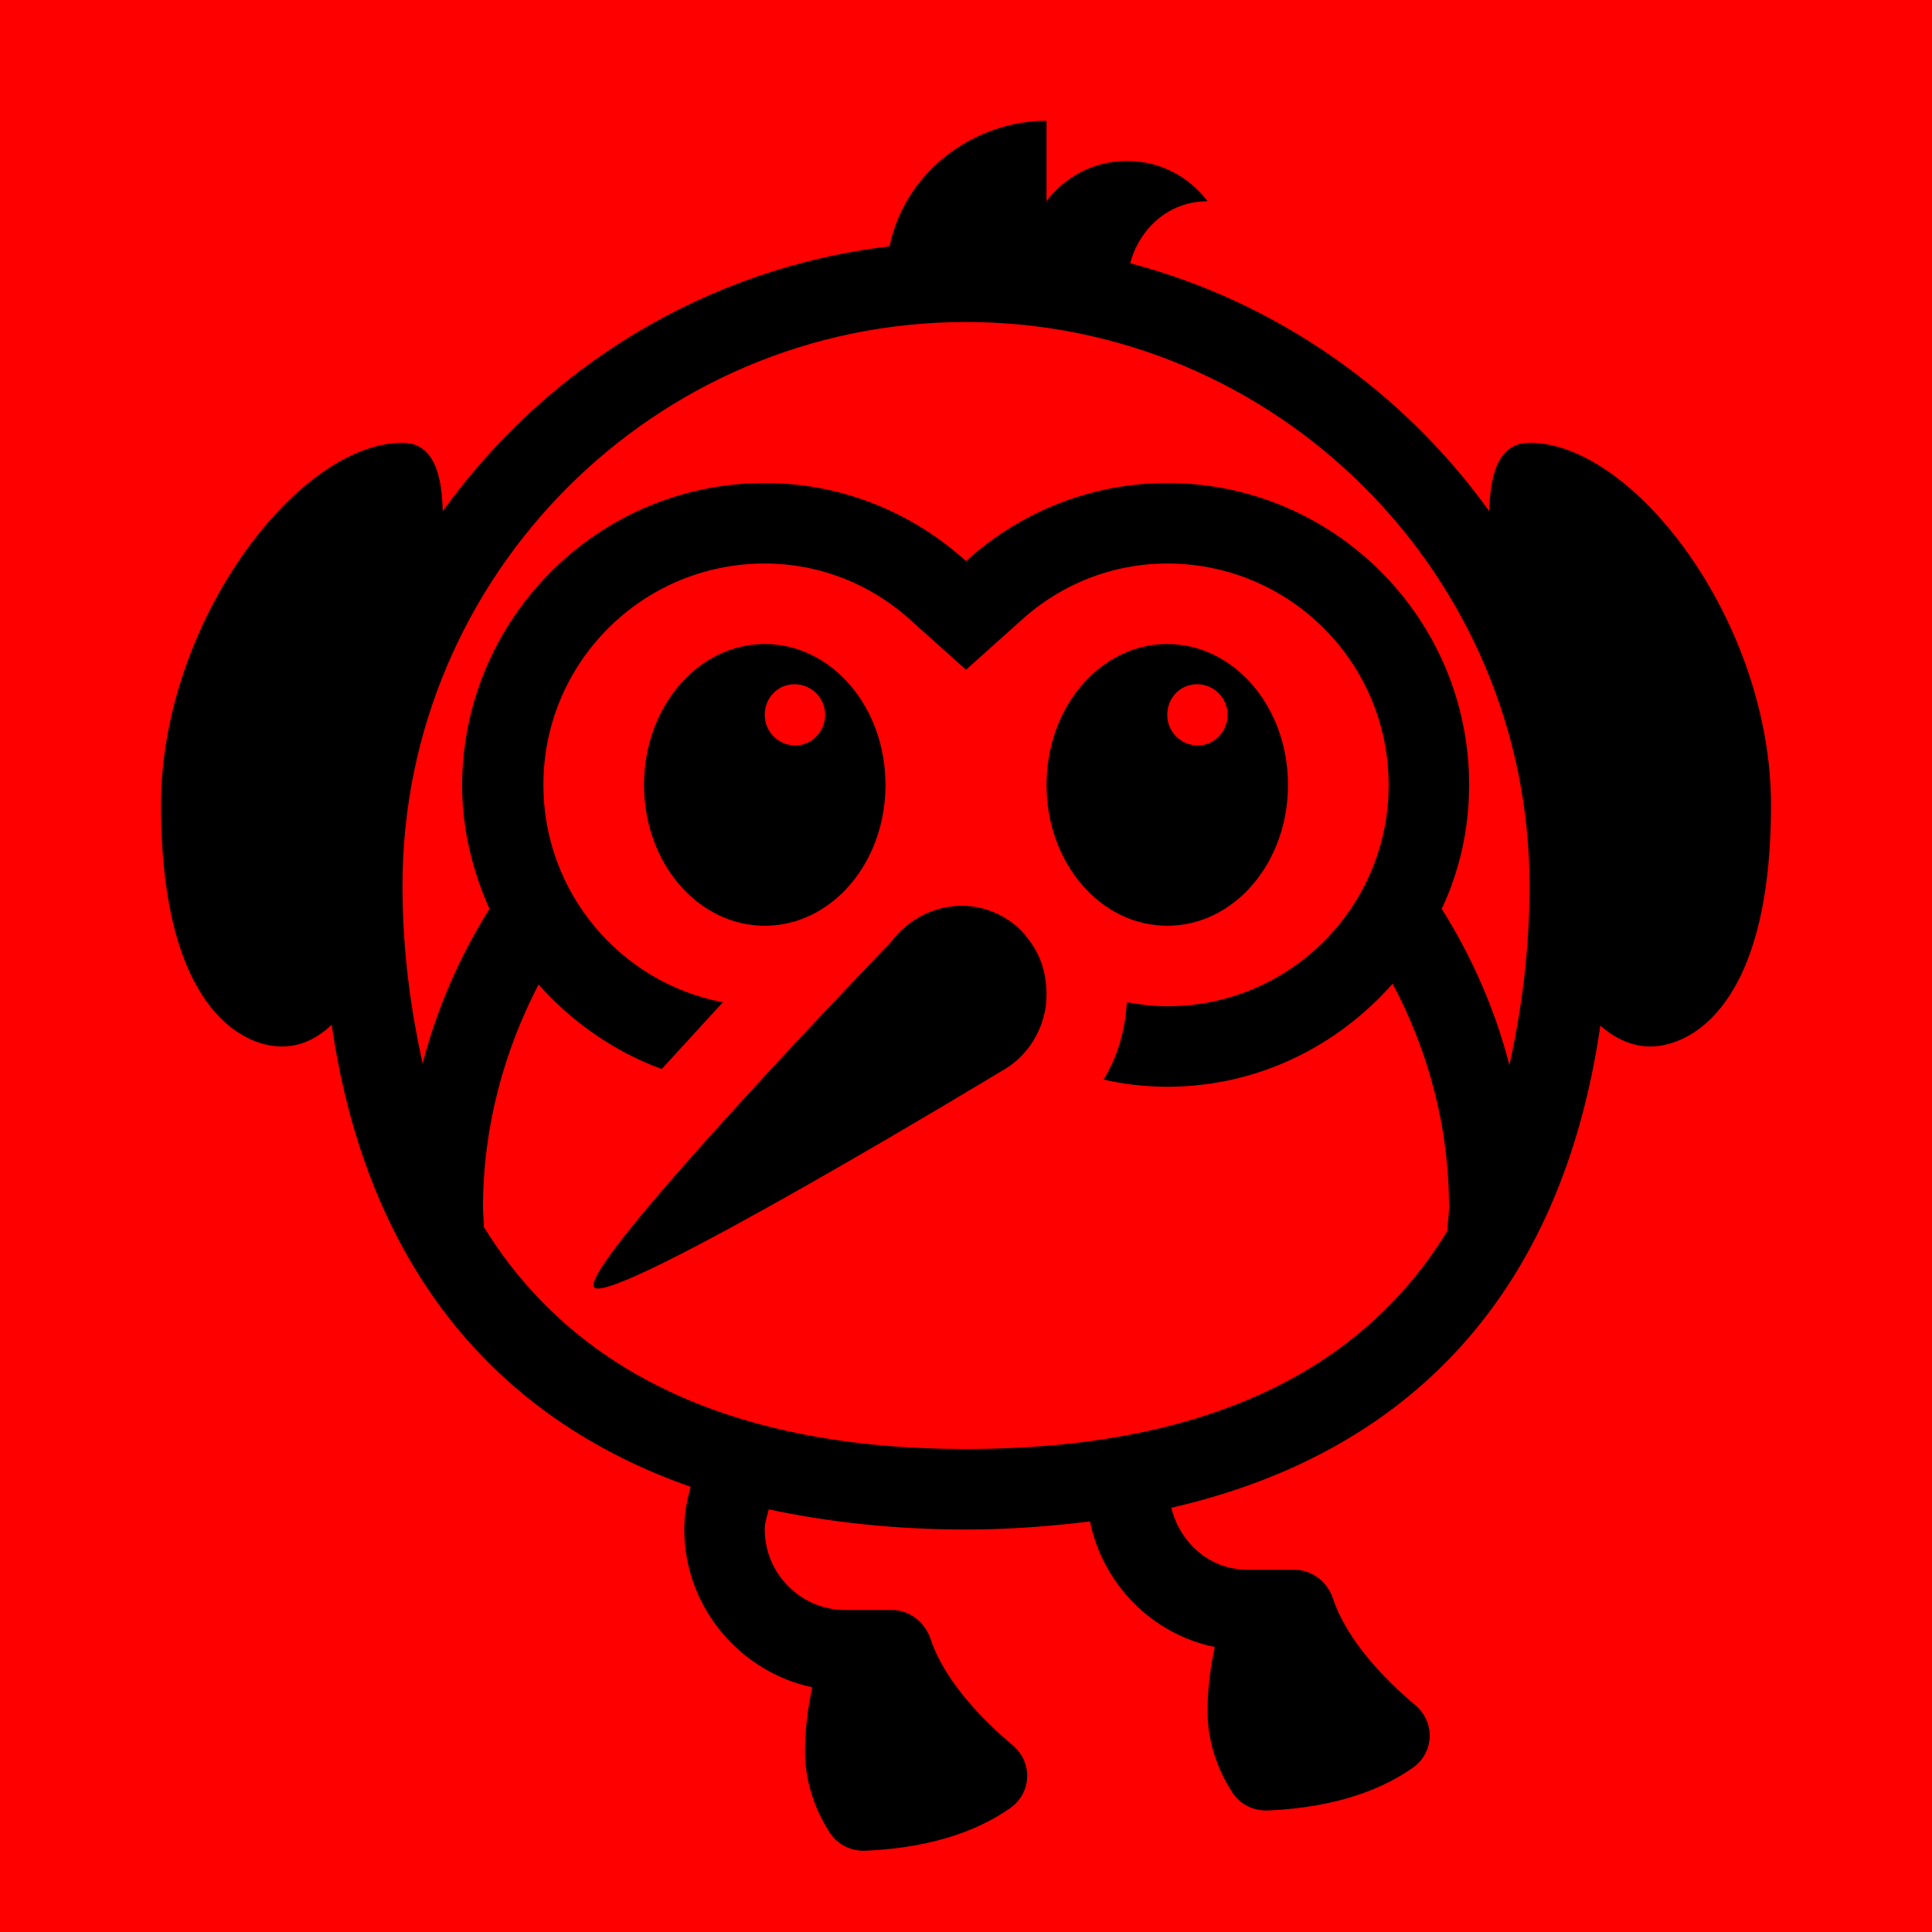
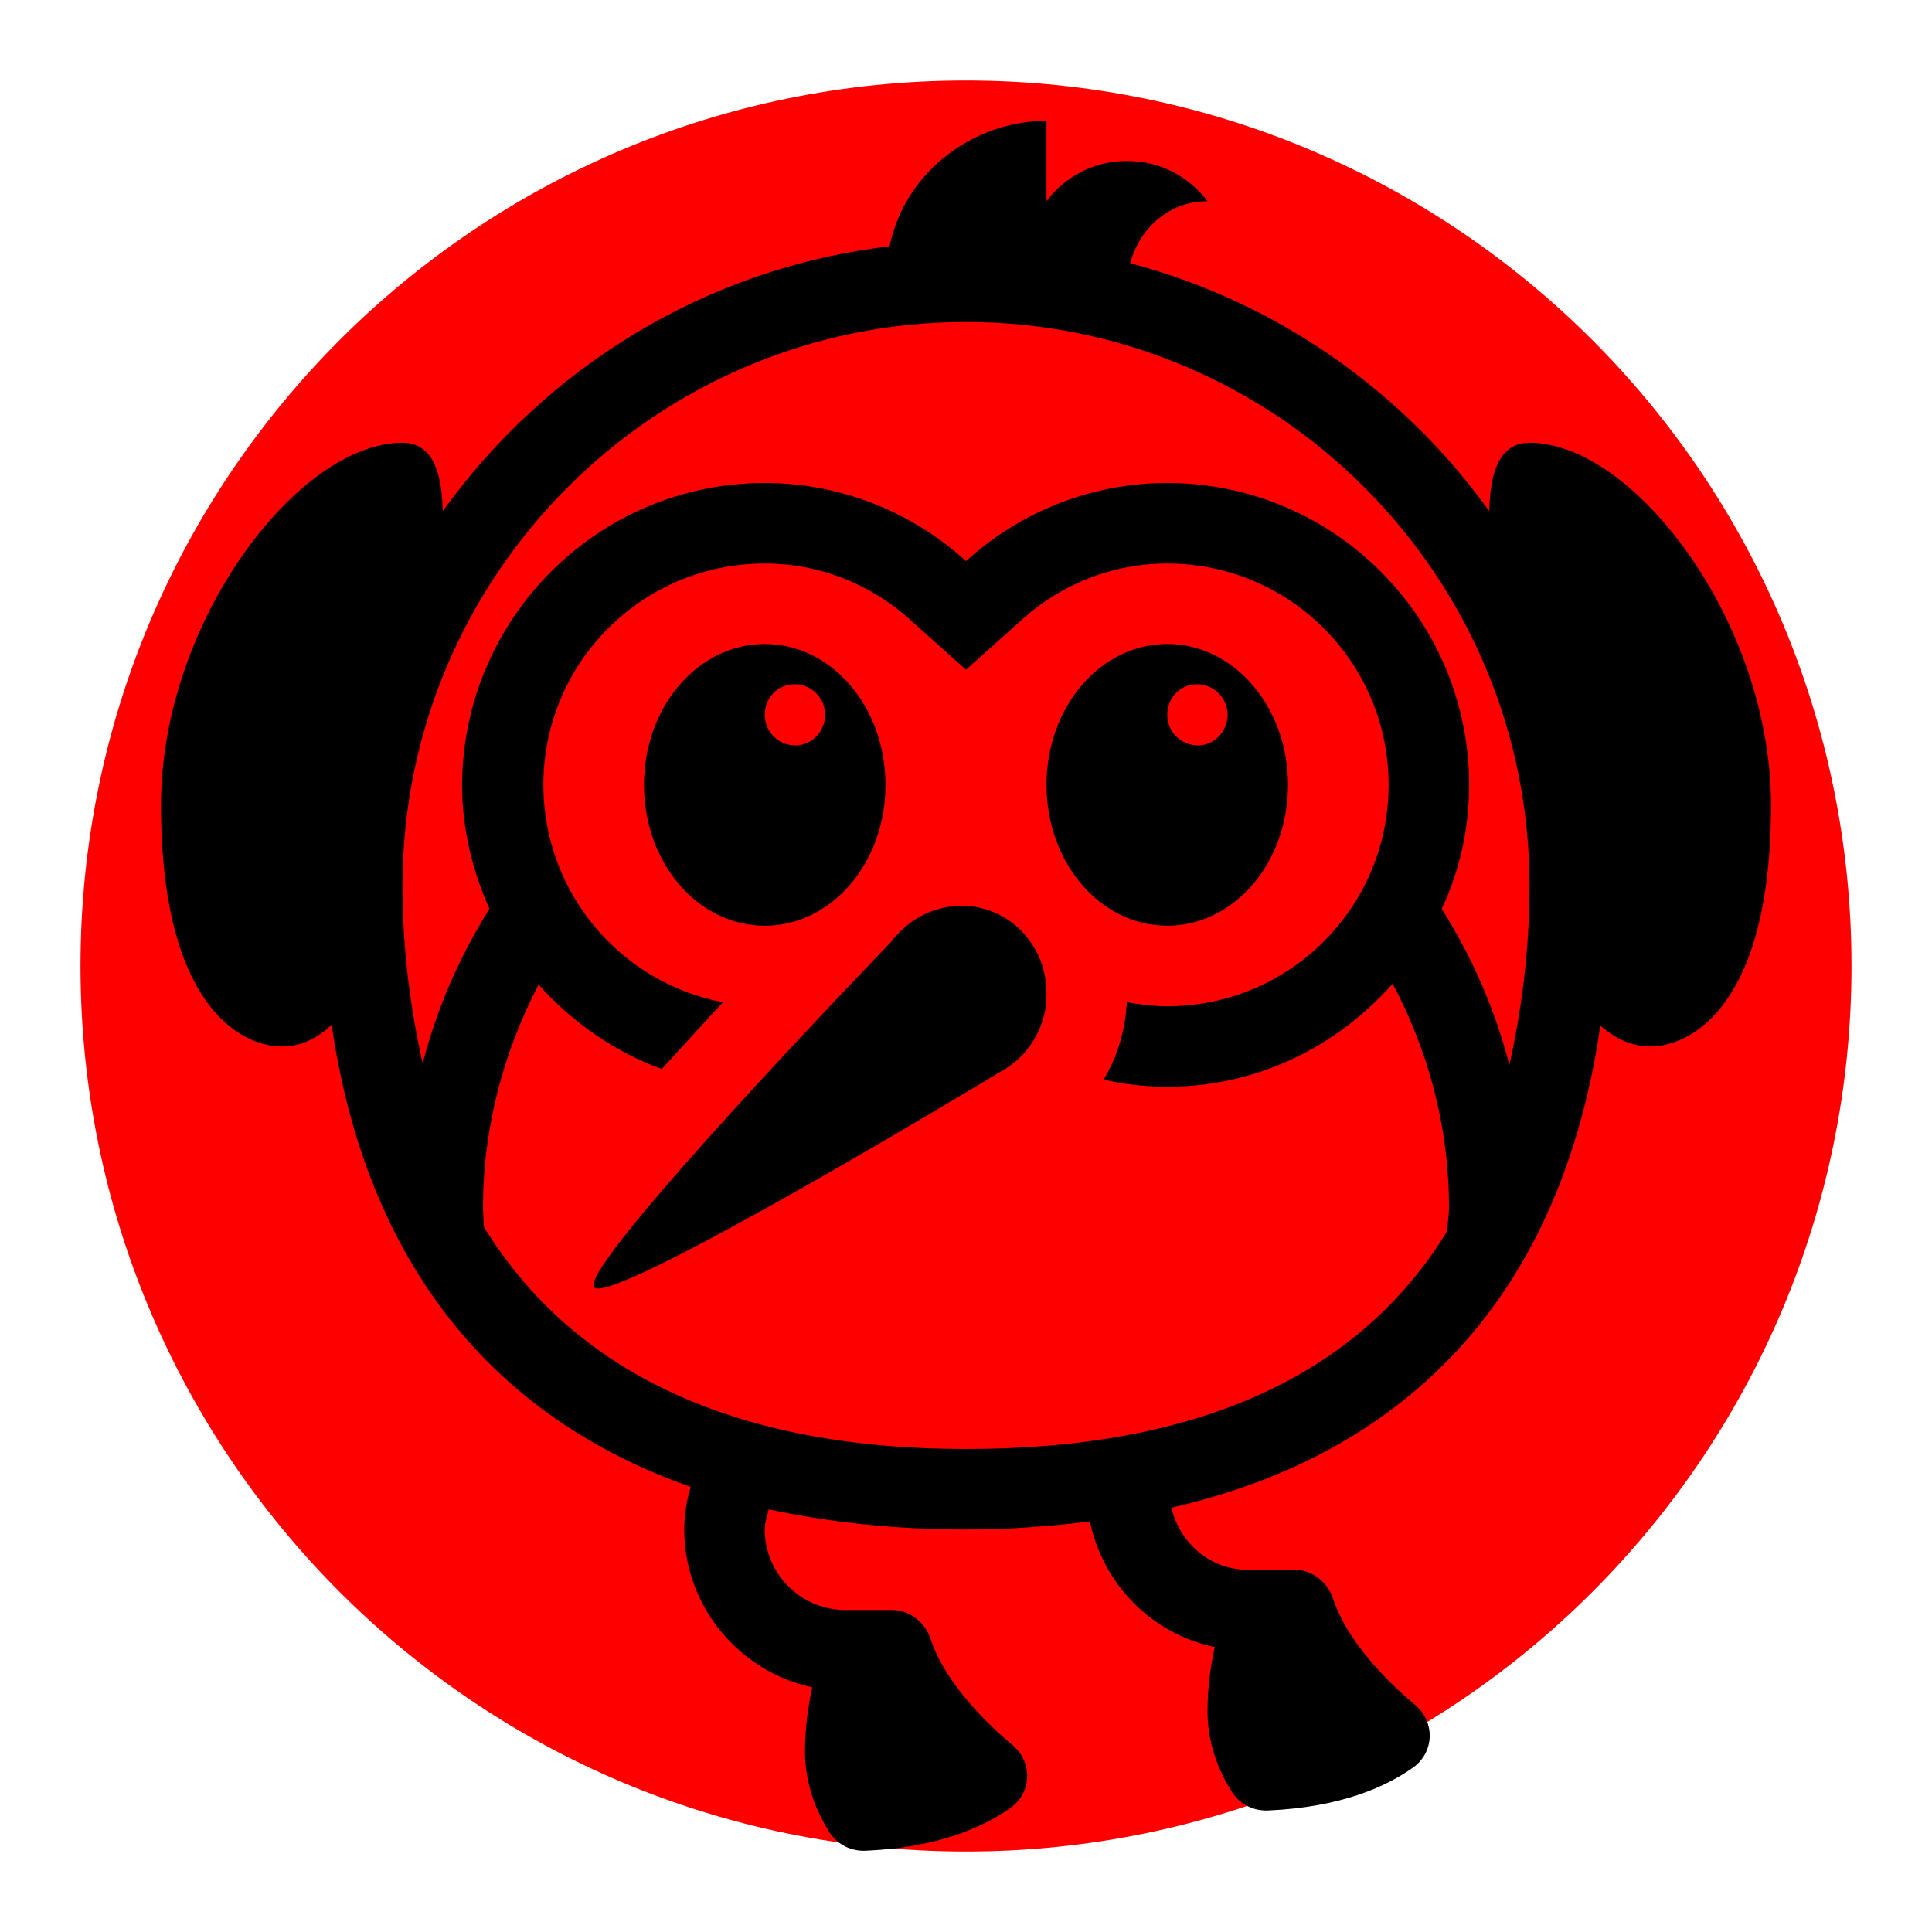
<svg xmlns="http://www.w3.org/2000/svg" enable-background="new 0 0 24 24" height="36px" viewBox="0 0 24 24" width="36px" fill="#000000">
-   <rect fill="#FF0000" height="36" width="36" />
+   <circle cx="12" cy="12" r="11" fill="#FF0000" />
  <g>
    <path d="M11.07,11.7c0.29-0.39,0.81-0.56,1.27-0.37c0.17,0.07,0.32,0.18,0.43,0.33c0.22,0.28,0.25,0.59,0.22,0.85 c-0.05,0.33-0.25,0.63-0.54,0.79c0,0-4.87,2.95-5.07,2.69S11.07,11.7,11.07,11.7z M22,10c0,2.5-1,3-1.5,3 c-0.23,0-0.44-0.1-0.62-0.26c-0.48,3.32-2.36,5.31-5.33,5.99c0.11,0.44,0.48,0.77,0.95,0.77l0,0h0.58c0.22,0,0.41,0.15,0.48,0.36 c0.17,0.52,0.66,1.02,1.02,1.32c0.25,0.21,0.24,0.59-0.03,0.78c-0.34,0.24-0.9,0.49-1.79,0.53c-0.18,0.01-0.35-0.07-0.45-0.22 C15.18,22.07,15,21.71,15,21.26c0-0.3,0.04-0.57,0.09-0.8c-0.78-0.16-1.39-0.78-1.55-1.56c-0.49,0.06-1,0.1-1.54,0.1 c-0.88,0-1.7-0.09-2.45-0.25C9.53,18.83,9.5,18.91,9.5,19c0,0.55,0.45,1,1,1l0,0h0.58c0.22,0,0.41,0.15,0.48,0.36 c0.17,0.52,0.66,1.02,1.02,1.32c0.25,0.21,0.24,0.59-0.03,0.78c-0.34,0.24-0.9,0.49-1.79,0.53c-0.18,0.01-0.35-0.07-0.45-0.22 C10.18,22.57,10,22.21,10,21.76c0-0.3,0.04-0.57,0.09-0.8C9.19,20.77,8.5,19.96,8.5,19c0-0.18,0.03-0.36,0.08-0.53 c-2.46-0.86-4.03-2.78-4.46-5.74C3.94,12.9,3.74,13,3.5,13C3,13,2,12.5,2,10c0-2.27,1.7-4.5,3-4.5c0.43,0,0.49,0.49,0.5,0.85 c1.28-1.78,3.26-3.02,5.55-3.29C11.25,2.1,12.13,1.5,13,1.5v1c0,0,0.33-0.5,1-0.5c0.67,0,1,0.5,1,0.5c-0.49,0-0.85,0.35-0.96,0.77 c1.82,0.48,3.39,1.59,4.46,3.08C18.51,5.99,18.57,5.5,19,5.5C20.3,5.5,22,7.73,22,10z M5,11c0,0.81,0.1,1.53,0.25,2.21 c0.18-0.69,0.46-1.33,0.83-1.92c-0.21-0.47-0.34-0.99-0.34-1.54C5.75,7.68,7.43,6,9.5,6c0.96,0,1.84,0.37,2.5,0.97 C12.66,6.37,13.54,6,14.5,6c2.07,0,3.75,1.68,3.75,3.75c0,0.55-0.12,1.07-0.34,1.54c0.37,0.59,0.66,1.24,0.84,1.94 C18.9,12.55,19,11.82,19,11c0-3.86-3.14-7-7-7C8.14,4,5,7.14,5,11z M17.98,15.29c0-0.1,0.02-0.19,0.02-0.29 c0-1.01-0.26-1.95-0.7-2.78c-0.69,0.78-1.68,1.28-2.8,1.28c-0.27,0-0.54-0.03-0.79-0.09c0.14-0.23,0.23-0.49,0.27-0.77 c0.01-0.07,0.01-0.13,0.02-0.19c0.17,0.03,0.33,0.05,0.5,0.05c1.52,0,2.75-1.23,2.75-2.75S16.02,7,14.5,7 c-0.67,0-1.32,0.25-1.83,0.72L12,8.32l-0.67-0.6C10.82,7.25,10.17,7,9.5,7C7.98,7,6.75,8.23,6.75,9.75c0,1.34,0.96,2.46,2.23,2.7 l-0.76,0.83c-0.6-0.22-1.12-0.59-1.53-1.05C6.26,13.06,6,14,6,15c0,0.08,0.01,0.15,0.01,0.24C7.13,17.06,9.14,18,12,18 C14.88,18,16.88,17.09,17.98,15.29z M16,9.75c0,0.97-0.67,1.75-1.5,1.75S13,10.72,13,9.75S13.67,8,14.5,8S16,8.78,16,9.75z M15.25,8.88c0-0.21-0.17-0.38-0.38-0.38S14.5,8.67,14.5,8.88s0.17,0.38,0.38,0.38S15.25,9.08,15.25,8.88z M11,9.75 c0,0.97-0.67,1.75-1.5,1.75S8,10.72,8,9.75S8.67,8,9.5,8S11,8.78,11,9.75z M10.25,8.88c0-0.21-0.17-0.38-0.38-0.38 S9.5,8.67,9.5,8.88s0.17,0.38,0.38,0.38S10.25,9.08,10.25,8.88z" />
  </g>
</svg>
